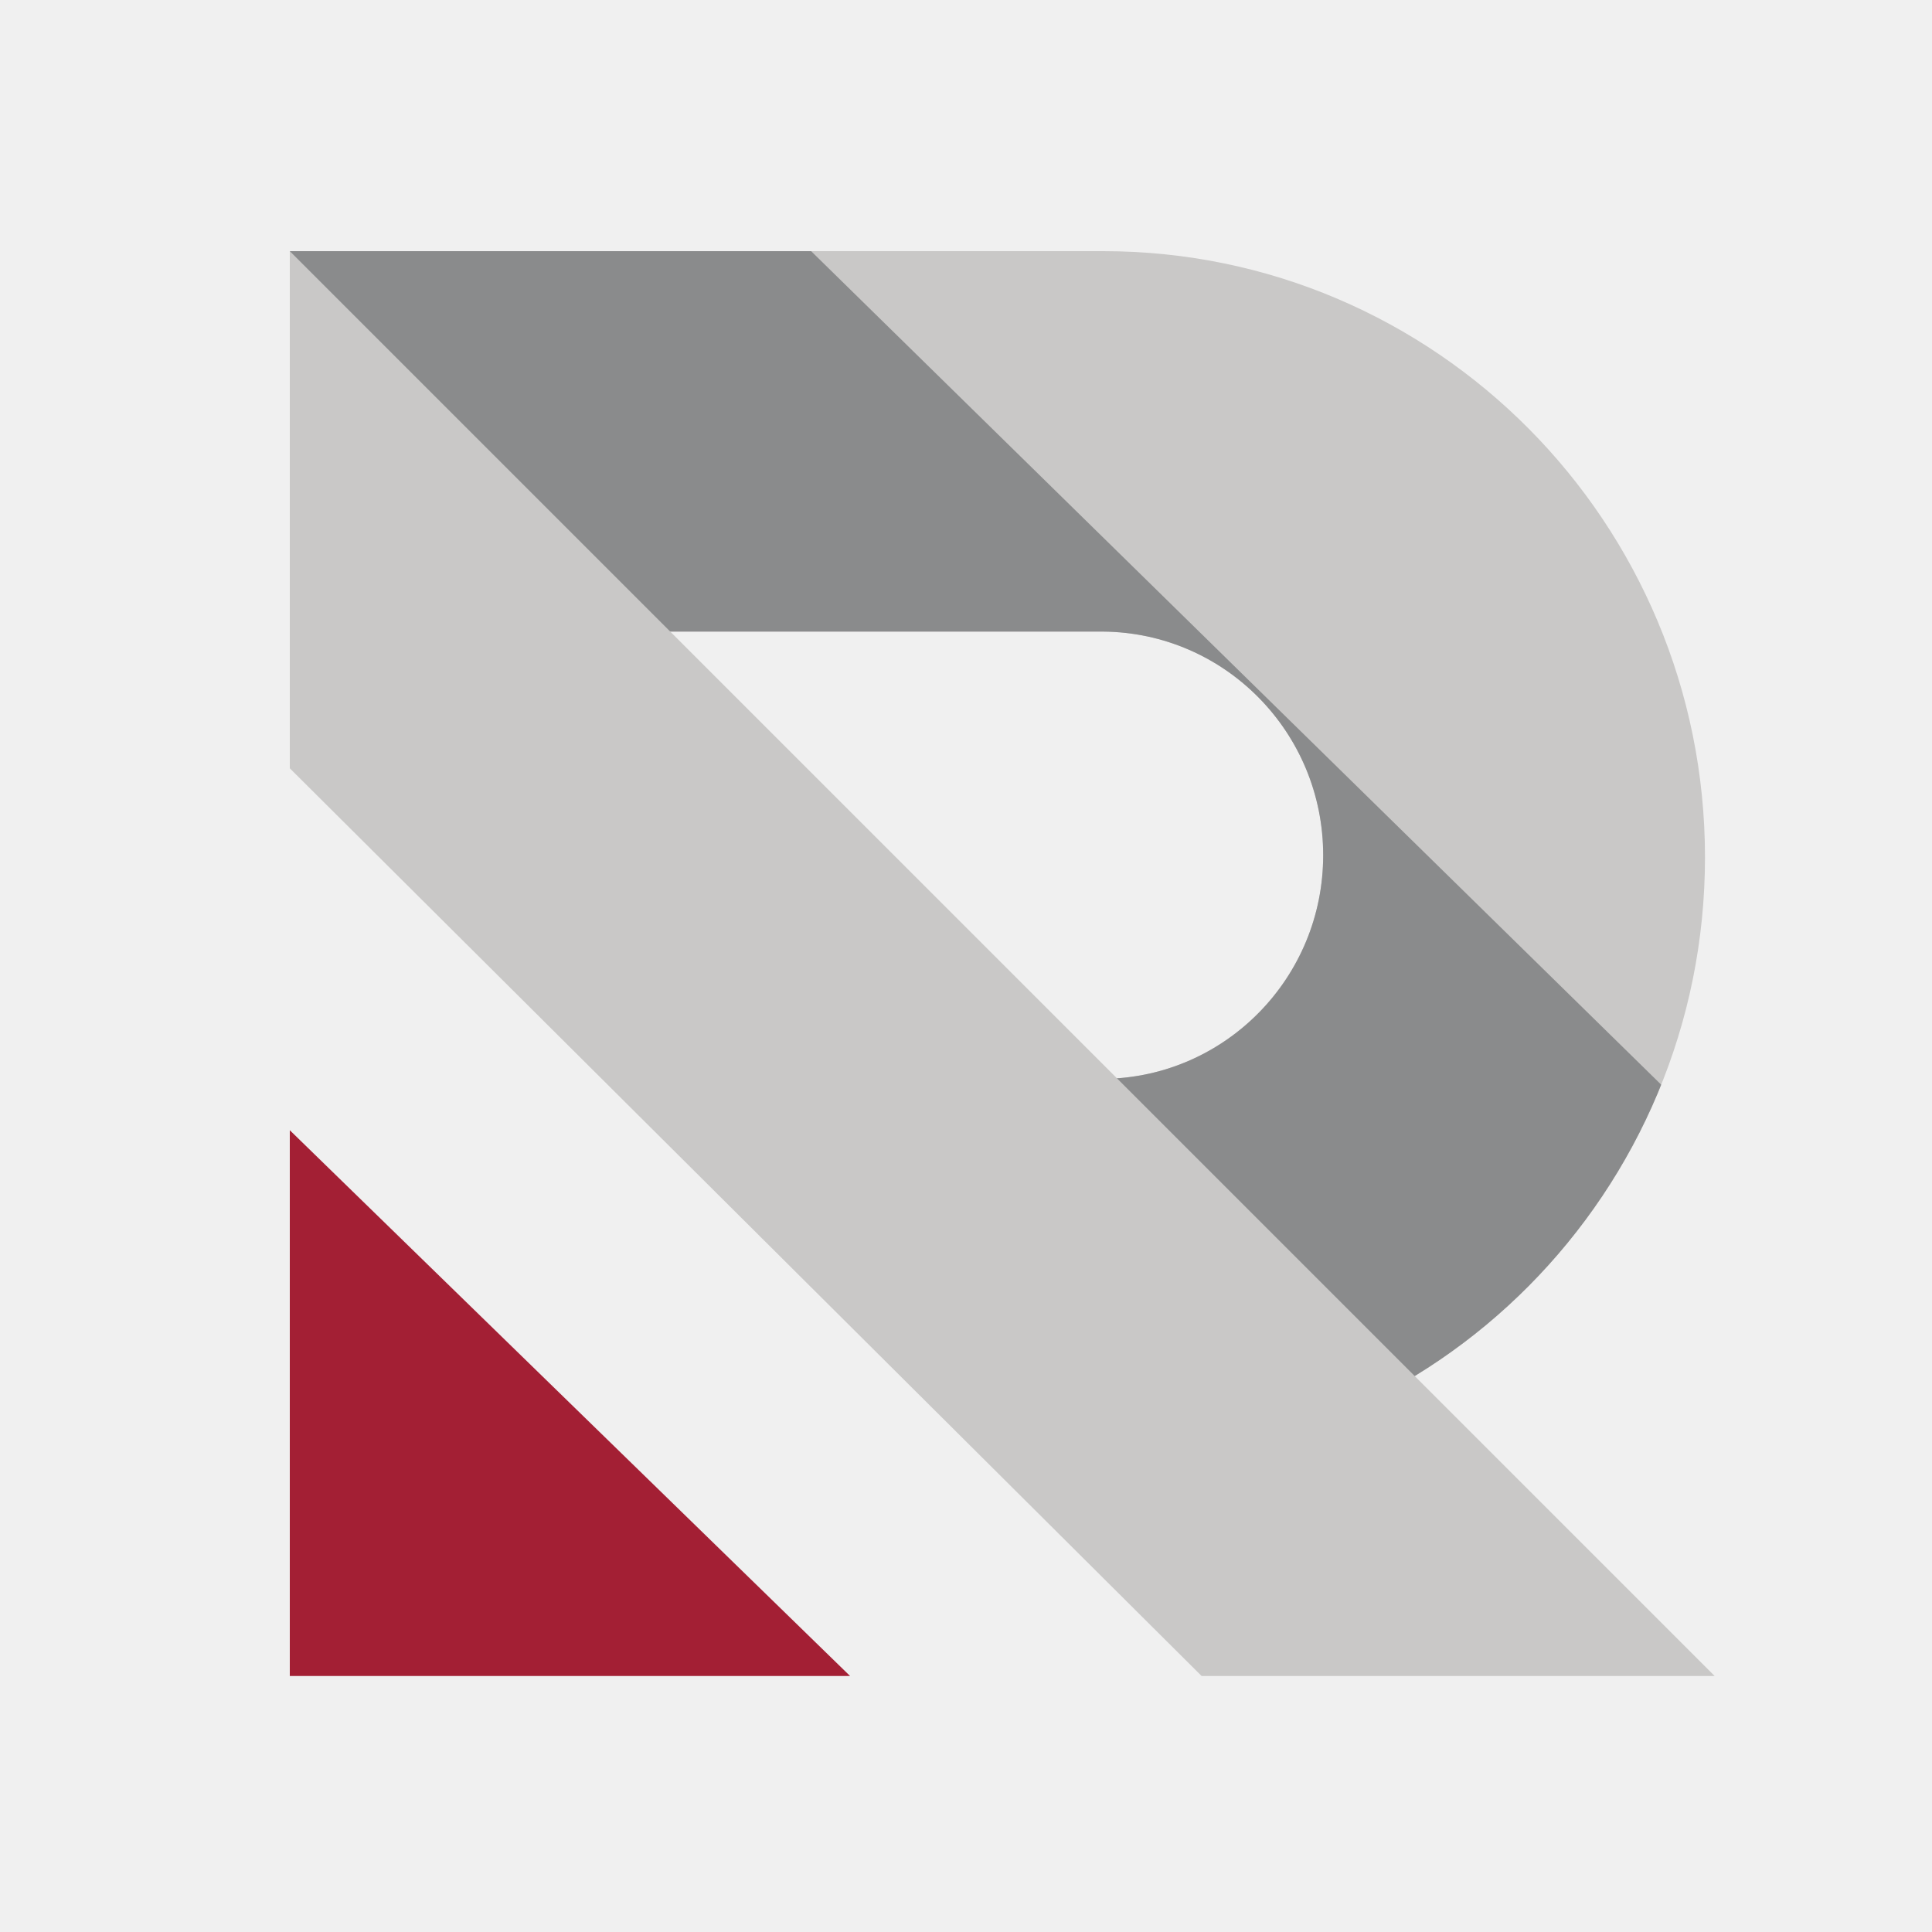
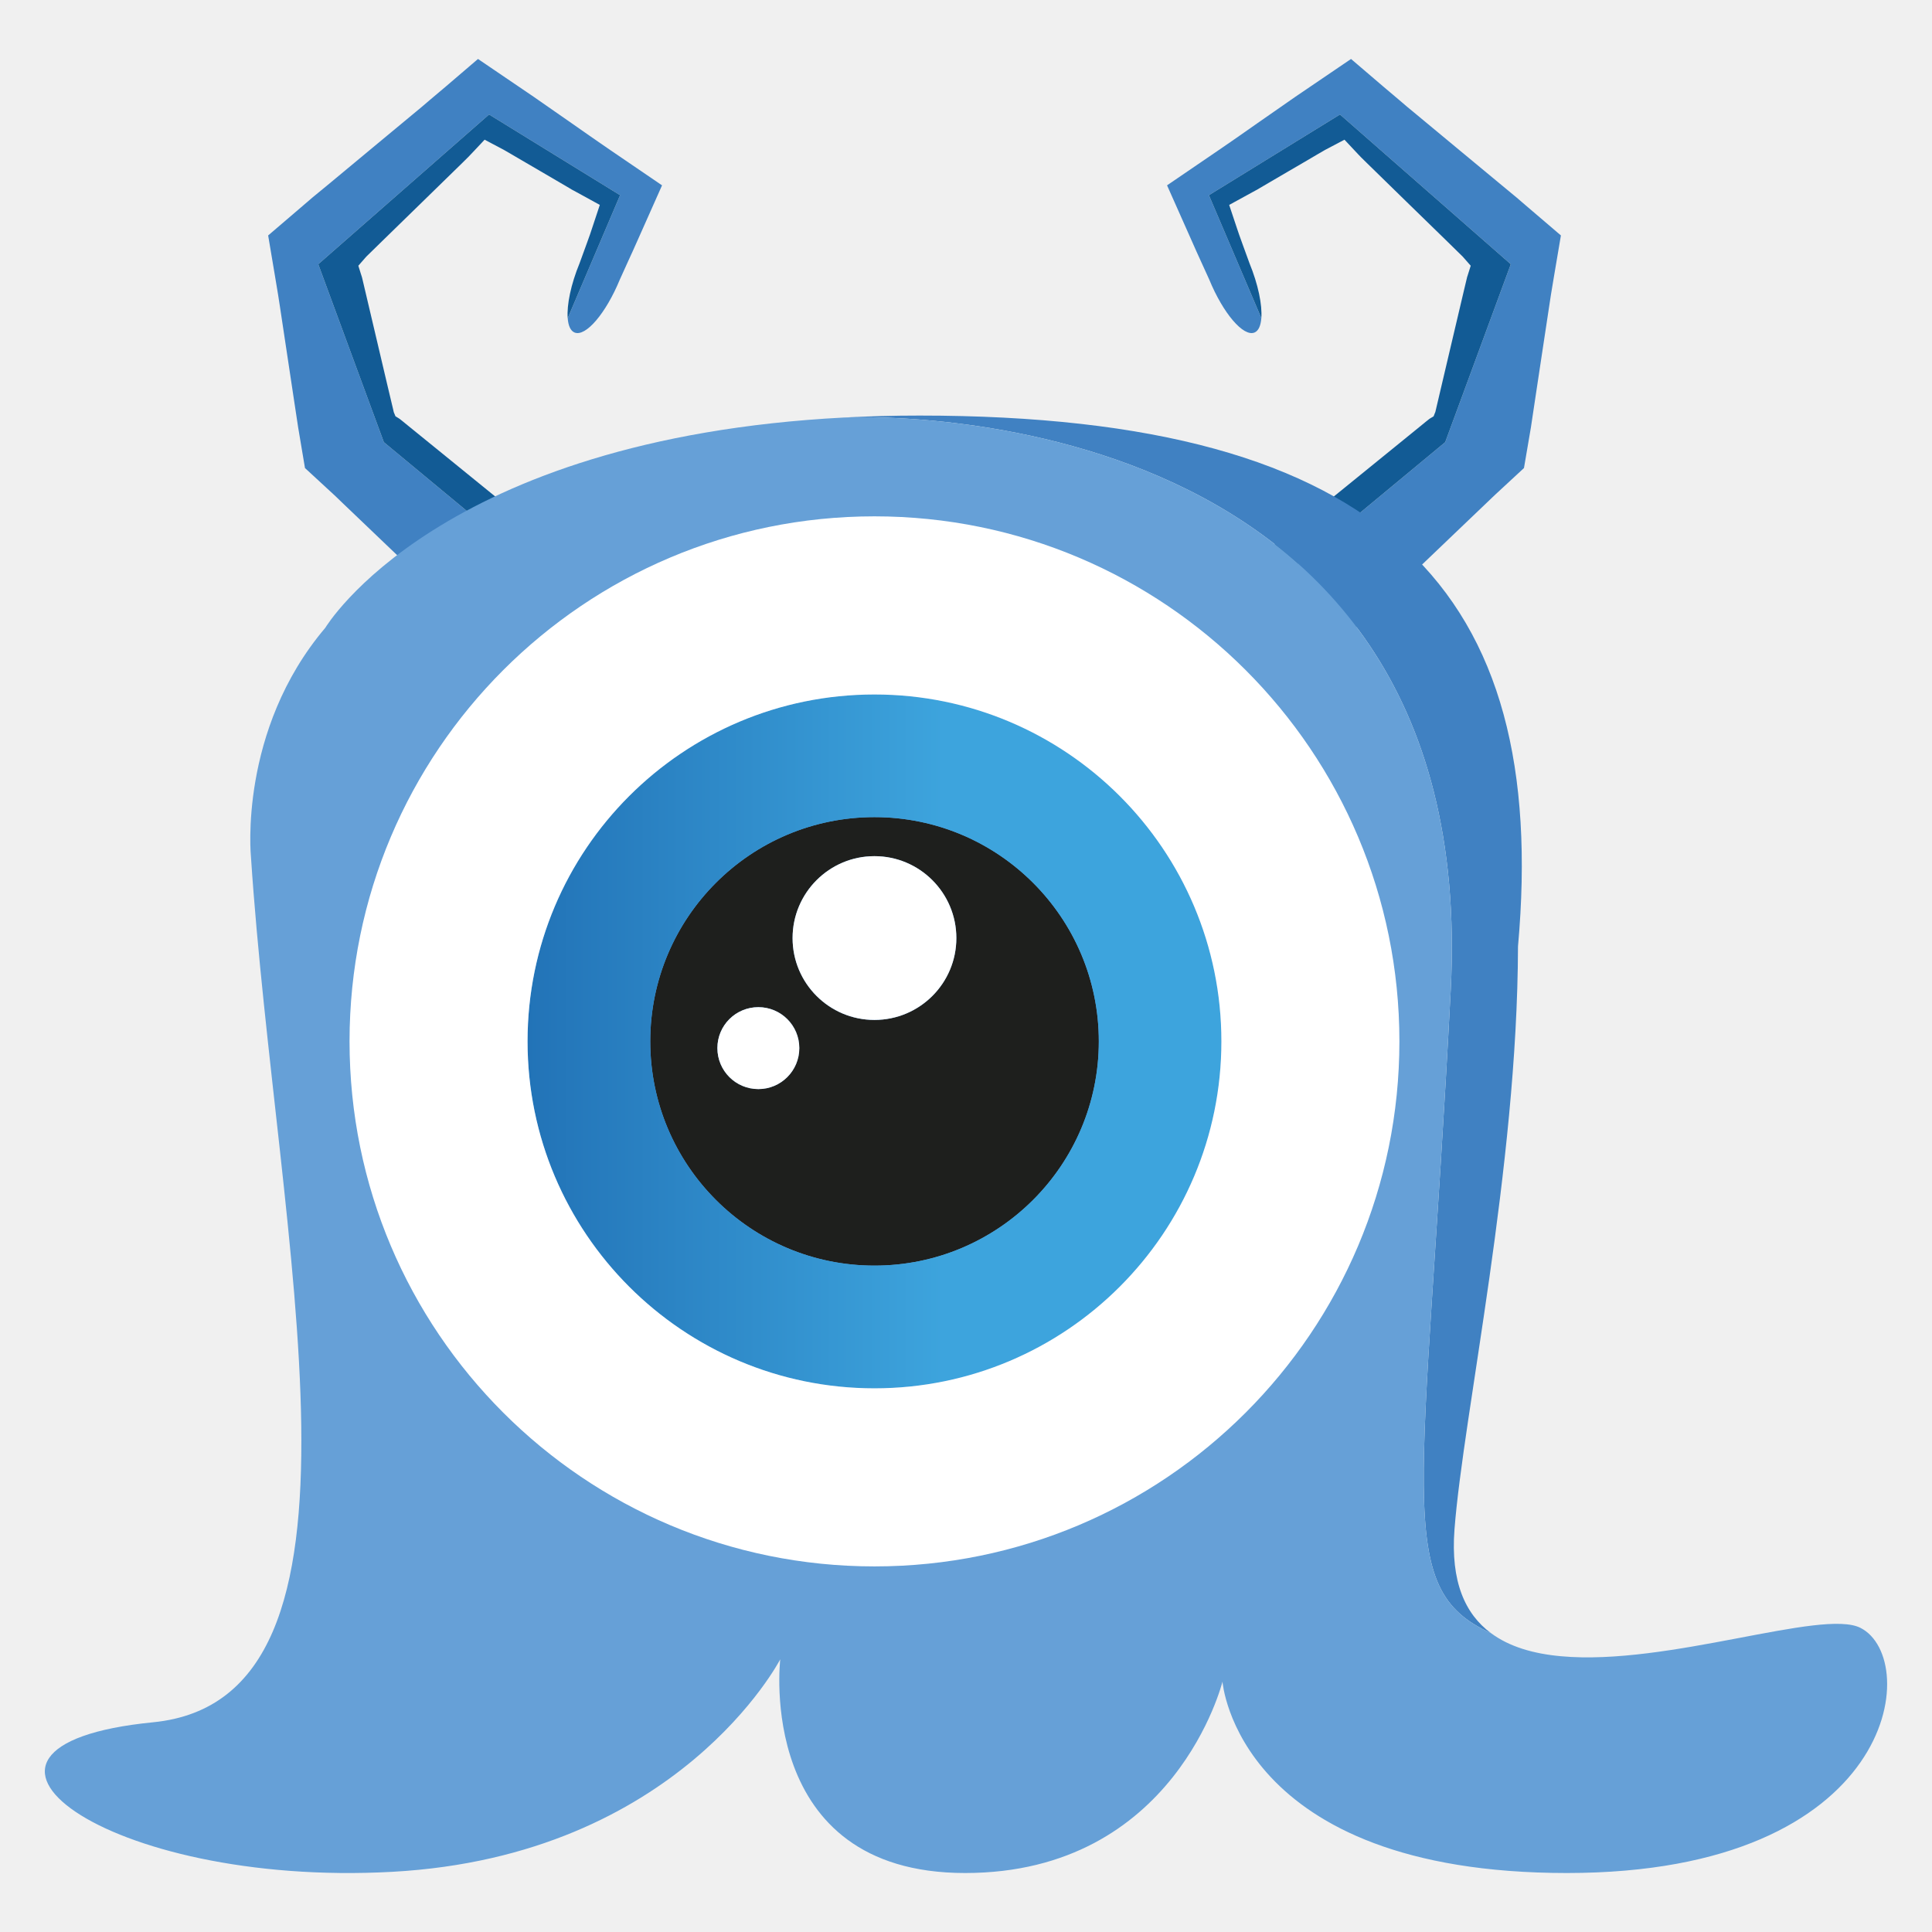
- <svg xmlns="http://www.w3.org/2000/svg" xmlns:xlink="http://www.w3.org/1999/xlink" width="400px" height="400px" viewBox="0 0 400 400" version="1.1">
-   <defs>
-     <path d="M168.411,0 C237.219,0 293,56.188 293,125.5 C293,194.812 237.219,251 168.411,251 L168.41,171.369 L168.741,171.366 C193.779,170.957 213.95,150.385 213.95,125.067 C213.95,99.638 193.601,78.997 168.411,78.764 L0,78.762 L0,0 Z" id="path-1" />
-   </defs>
-   <g id="logo-MIT" stroke="none" stroke-width="1" fill="none" fill-rule="evenodd">
-     <g id="Logo" transform="translate(60, 52)">
-       <polygon id="左下角" fill="#A31F34" points="-1.46896384e-14 182 116 295 0 295" />
-       <polygon id="梯形" fill="#C9C8C7" points="-1.35612008e-14 3.96601155e-15 295 295 188.783 295 -1.35612008e-14 107.068" />
-       <mask id="mask-2" fill="white">
-         <use xlink:href="#path-1" />
-       </mask>
-       <use id="Combined-Shape" fill="#C9C8C7" xlink:href="#path-1" />
-       <polygon id="阴影" fill="#8A8B8C" mask="url(#mask-2)" points="0 0 107.937 3.96601155e-15 295 183.425 295 295" />
+ <svg xmlns="http://www.w3.org/2000/svg" version="1.1" id="monster" x="0px" y="0px" viewBox="0 0 1000 1000" style="enable-background:new 0 0 1000 1000;" xml:space="preserve">
+   <style type="text/css">
+ 	.st0{fill:#C783B7;}
+ 	.st1{fill:#125785;}
+ 	.st2{fill:#8E4C87;}
+ 	.st3{fill:#1B70B6;}
+ 	.st4{fill:#66A0D7;}
+ 	.st5{fill:#1E1F1D;}
+ 	.st6{fill:#A3201B;}
+ 	.st7{fill:#E32D28;}
+ 	.st8{fill:url(#SVGID_1_);}
+ 	.st9{fill:#FFFFFF;}
+ 	.st10{fill:#D5418F;}
+ 	.st11{fill:#E3C724;}
+ 	.st12{fill:#A7C833;}
+ 	.st13{fill:#E6362C;}
+ 	.st14{fill:#C72C28;}
+ 	.st15{fill:#E3AB28;}
+ 	.st16{fill:#9DC42B;}
+ 	.st17{fill:#FADF21;}
+ 	.st18{fill:#CA9220;}
+ 	.st19{fill:#94C128;}
+ 	.st20{fill:#74922B;}
+ 	.st21{fill:#59AE33;}
+ 	.st22{fill:#499834;}
+ 	.st23{fill:#E62A46;}
+ 	.st24{fill:#CD163B;}
+ 	.st25{fill:#063E51;}
+ 	.st26{fill:#B2B1B0;}
+ 	.st27{fill:#E62A3B;}
+ 	.st28{fill:#CA152C;}
+ 	.st29{fill:url(#SVGID_2_);}
+ 	.st30{fill:url(#SVGID_3_);}
+ 	.st31{fill:#C71B1B;}
+ 	.st32{fill:#E52523;}
+ 	.st33{fill:url(#SVGID_4_);}
+ 	.st34{fill:#E43333;}
+ 	.st35{fill:#9C1C1B;}
+ 	.st36{fill:#C8C7C7;}
+ 	.st37{fill:#C39E05;}
+ 	.st38{fill:#E5B90D;}
+ 	.st39{fill:#F1C906;}
+ 	.st40{fill:#F7B21C;}
+ 	.st41{fill:#566EB3;}
+ 	.st42{fill:#4081C2;}
+ 	.st43{fill:#F2AABB;}
+ 	.st44{fill:#EA6379;}
+ 	.st45{fill:#C83C5A;}
+ 	.st46{fill:#CF4162;}
+ 	.st47{fill:#B01C1C;}
+ 	.st48{fill:#E52923;}
+ 	.st49{fill:#125B95;}
+ 	.st50{fill:#EEEDED;}
+ 	.st51{fill:#B1B1B0;}
+ 	.st52{fill:#98C01E;}
+ 	.st53{fill:url(#SVGID_5_);}
+ 	.st54{fill:#5DC2DB;}
+ 	.st55{fill:url(#SVGID_6_);}
+ 	.st56{fill:url(#SVGID_7_);}
+ 	.st57{fill:#030405;}
+ 	.st58{fill:#8666A4;}
+ 	.st59{fill:#AE8FC2;}
+ 	.st60{fill:#8860A3;}
+ 	.st61{fill:#704693;}
+ 	.st62{fill:#C8C6C7;}
+ 	.st63{fill:#A7C835;}
+ 	.st64{fill:#64B335;}
+ 	.st65{fill:#174865;}
+ 	.st66{fill:#5895C5;}
+ 	.st67{fill:#4F2672;}
+ 	.st68{fill:url(#SVGID_8_);}
+ 	.st69{fill:url(#SVGID_9_);}
+ 	.st70{fill:url(#SVGID_10_);}
+ 	.st71{fill:url(#SVGID_11_);}
+ 	.st72{fill:#FAB21E;}
+ 	.st73{fill:#FBD704;}
+ 	.st74{fill:#FAC00F;}
+ </style>
+   <g>
+     <g id="XMLID_57_">
+       <g>
+         <path class="st42" d="M604.066,95.931l26.438-18.037l6.238-4.288l4.731-3.282l9.405-6.586l19.64-13.673     l28.774-19.543l16.666,14.252l8.497,7.184l3.998,3.419l2.839,2.336l22.518,18.694l22.576,18.713l5.62,4.654     l2.897,2.395l4.538,3.901l18.482,15.797l-3.476,20.548l-1.68,10.101l-0.946,6.237l-3.785,24.989l-3.766,24.99     l-1.873,12.494l-3.592,21.031l-11.684,10.815l-2.916,2.703l-1.641,1.545l-3.245,3.109l-12.958,12.379     l-25.936,24.797l-51.871,49.554c-5.369,5.581-11.201,11.182-17.419,16.686     c-28.021,24.661-56.893,9.579-59.094-13.943L748.036,228.873l33.95-92.117l-88.41-77.499l-67.842,41.772     l27.114,63.595h0.019c-0.29,3.939-1.467,6.643-3.553,7.493c-5.755,2.336-16.222-9.927-23.406-27.404     l-4.422-9.714l-2.298-5.059l-2.955-6.662L604.066,95.931z" />
+         <path class="st49" d="M648.522,99.329l-12.302,6.74l4.036,12.108l1.082,3.187l1.719,4.789l3.65,10.024     c4.538,11.085,6.663,21.629,6.16,28.446h-0.019l-27.114-63.595l67.842-41.772l88.41,77.499l-33.95,92.117     L602.038,349.9c-1.004-10.756,3.573-23.27,16.377-34.567c6.238-5.466,12.514-10.545,18.713-15.16     l55.714-45.19l27.867-22.634l13.924-11.316l3.476-2.839l1.757-1.391c0.193-0.116,0.271-0.174,0.425-0.271     l1.738-1.043l0.502-1.294l0.271-0.638l0.135-0.347l0.348-1.468l2.877-12.264l5.793-24.622l5.793-24.604     l1.468-6.142c0.135-0.656,0.135-0.579,0.193-0.811l0.174-0.483l0.309-1.004l1.352-4.268l-3.302-3.766     l-0.888-1.005l-2.53-2.472l-5.214-5.118l-20.992-20.451l-20.934-20.451l-2.627-2.588l-0.56-0.56l-0.27-0.31     l-0.599-0.599l-2.394-2.549l-5.04-5.368l-9.965,5.252c-0.521,0.29-2.588,1.507-4.171,2.414l-4.944,2.916     l-9.945,5.794l-9.946,5.812l-4.944,2.897l-1.255,0.753l-0.734,0.386L648.522,99.329z" />
+       </g>
+     </g>
+     <g id="XMLID_55_">
+       <g>
+         <path class="st42" d="M344.664,349.9L198.685,228.873l-33.95-92.117l88.41-77.499l67.824,41.772L293.874,164.623     h-0.039c0.29,3.959,1.468,6.643,3.573,7.493c5.774,2.336,16.203-9.927,23.406-27.404l4.403-9.714l2.317-5.059     l2.974-6.662l12.166-27.346l-26.477-18.037l-6.219-4.288l-4.731-3.282l-9.424-6.586l-19.641-13.673     l-28.774-19.543l-16.647,14.252l-8.517,7.184l-3.998,3.419l-2.819,2.336l-22.537,18.694l-22.518,18.713     l-5.658,4.654l-2.916,2.395l-4.539,3.901l-18.462,15.797l3.457,20.548l1.68,10.101l0.966,6.237l3.766,24.989     l3.766,24.99l1.892,12.494l3.534,21.031l11.723,10.815l2.935,2.703l1.642,1.545l3.225,3.109l12.959,12.379     l25.936,24.797l51.891,49.554c5.349,5.581,11.182,11.182,17.439,16.686     c28.021,24.661,56.912,9.579,59.075-13.943H344.664z" />
+         <path class="st49" d="M293.874,164.623l27.095-63.595L253.145,59.257l-88.41,77.499l33.95,92.117l145.979,121.027     h0.019c1.004-10.756-3.592-23.27-16.377-34.567c-6.257-5.466-12.534-10.545-18.732-15.16l-55.715-45.19     l-27.848-22.634l-13.943-11.316l-3.476-2.839l-1.757-1.391c-0.174-0.116-0.271-0.174-0.406-0.271l-1.719-1.043     l-0.54-1.294l-0.271-0.638l-0.116-0.347l-0.329-1.468l-2.916-12.264l-5.793-24.622l-5.793-24.604l-1.448-6.142     c-0.135-0.656-0.135-0.579-0.212-0.811l-0.155-0.483l-0.328-1.004l-1.333-4.268l3.283-3.766l0.889-1.005     l2.53-2.472l5.233-5.118l20.973-20.451l20.954-20.451l2.607-2.588l0.58-0.56l0.27-0.31l0.58-0.599     l2.414-2.549l5.04-5.368l9.946,5.252c0.521,0.29,2.607,1.507,4.171,2.414l4.982,2.916l9.926,5.794l9.946,5.812     l4.944,2.897l1.236,0.753l0.734,0.386l1.468,0.792l12.282,6.74l-4.017,12.108l-1.062,3.187l-1.719,4.789     l-3.65,10.024c-4.558,11.085-6.682,21.629-6.18,28.446H293.874z" />
+       </g>
+     </g>
+     <g id="XMLID_53_">
+       <g>
+         <path class="st42" d="M475.962,215.095c241.966,0,326.15,91.812,309.75,274.766     c-0.298,115.094-28.276,241.941-32.873,301.774c-2.062,27.009,5.491,43.757,18.834,53.645     c-51.211-23.207-34.489-68.529-20.773-332.834c16.3-313.651-313.801-296.333-313.801-296.333v-0.024     C449.524,215.442,462.469,215.095,475.962,215.095z" />
+         <path class="st4" d="M203.06,968.848c-148.241,8.15-247.682-65.175-123.816-77.4     c123.816-12.2,63.784-248.477,50.64-448.103c0,0-6.585-65.25,38.489-118.398     c0.1-0.149,58.591-97.95,268.728-108.857v0.024c0,0,330.101-17.318,313.801,296.333     c-13.716,264.305-30.439,309.627,20.773,332.834c0.025,0.025,0.025,0,0.025,0     c9.541,7.106,22.064,10.684,36.178,11.976h0.025c55.435,5.144,135.295-24.772,155.099-14.66     c31.904,16.251,18.76,126.873-151.993,126.873c-170.753,0-178.257-99.068-178.257-99.068     s-24.4,99.068-133.233,99.068c-108.832,0-95.663-110.622-95.663-110.622S351.301,960.698,203.06,968.848z" />
+       </g>
+     </g>
+     <g>
+       <g id="XMLID_51_">
+         <g>
+           <path class="st5" d="M495.006,485.551c0-23.409-18.991-42.4-42.4-42.4c-23.374,0-42.366,18.991-42.366,42.4      c0,23.408,18.992,42.365,42.366,42.365C476.015,527.916,495.006,508.959,495.006,485.551z M452.606,422.941      c64.139,0,116.139,52,116.139,116.07c0,64.069-52,116.069-116.139,116.069c-64.105,0-116.036-52-116.036-116.069      C336.571,474.941,388.502,422.941,452.606,422.941z M392.537,521.308c-11.757,0-21.218,9.461-21.218,21.183      c0,11.722,9.461,21.217,21.218,21.217c11.687,0,21.183-9.495,21.183-21.217      C413.719,530.769,404.224,521.308,392.537,521.308z" />
+           <linearGradient id="SVGID_1_" gradientUnits="userSpaceOnUse" x1="273.058" y1="539.029" x2="632.189" y2="539.029">
+             <stop offset="0" style="stop-color:#2273B7" />
+             <stop offset="0.6" style="stop-color:#3DA4DD" />
+           </linearGradient>
+           <path class="st8" d="M452.606,422.941c-64.105,0-116.036,52-116.036,116.07      c0,64.069,51.931,116.069,116.036,116.069c64.139,0,116.139-52,116.139-116.069      C568.746,474.941,516.746,422.941,452.606,422.941z M273.058,539.012c0-99.166,80.383-179.549,179.549-179.549      c99.2,0,179.583,80.383,179.583,179.549c0,99.131-80.383,179.583-179.583,179.583      C353.44,718.595,273.058,638.143,273.058,539.012z" />
+           <path class="st9" d="M371.319,542.49c0-11.722,9.461-21.183,21.218-21.183c11.687,0,21.183,9.461,21.183,21.183      c0,11.722-9.496,21.217-21.183,21.217C380.78,563.707,371.319,554.212,371.319,542.49z" />
+           <path class="st9" d="M452.606,443.15c23.409,0,42.4,18.991,42.4,42.4c0,23.408-18.991,42.365-42.4,42.365      c-23.374,0-42.366-18.957-42.366-42.365C410.241,462.142,429.232,443.15,452.606,443.15z" />
+           <path class="st9" d="M632.189,539.012c0-99.166-80.383-179.549-179.583-179.549      c-99.166,0-179.549,80.383-179.549,179.549c0,99.131,80.383,179.583,179.549,179.583      C551.807,718.595,632.189,638.143,632.189,539.012z M452.606,267.254c150.087,0,271.723,121.636,271.723,271.758      S602.694,810.769,452.606,810.769c-150.088,0-271.688-121.635-271.688-271.757S302.519,267.254,452.606,267.254z" />
+         </g>
+       </g>
    </g>
  </g>
</svg>
